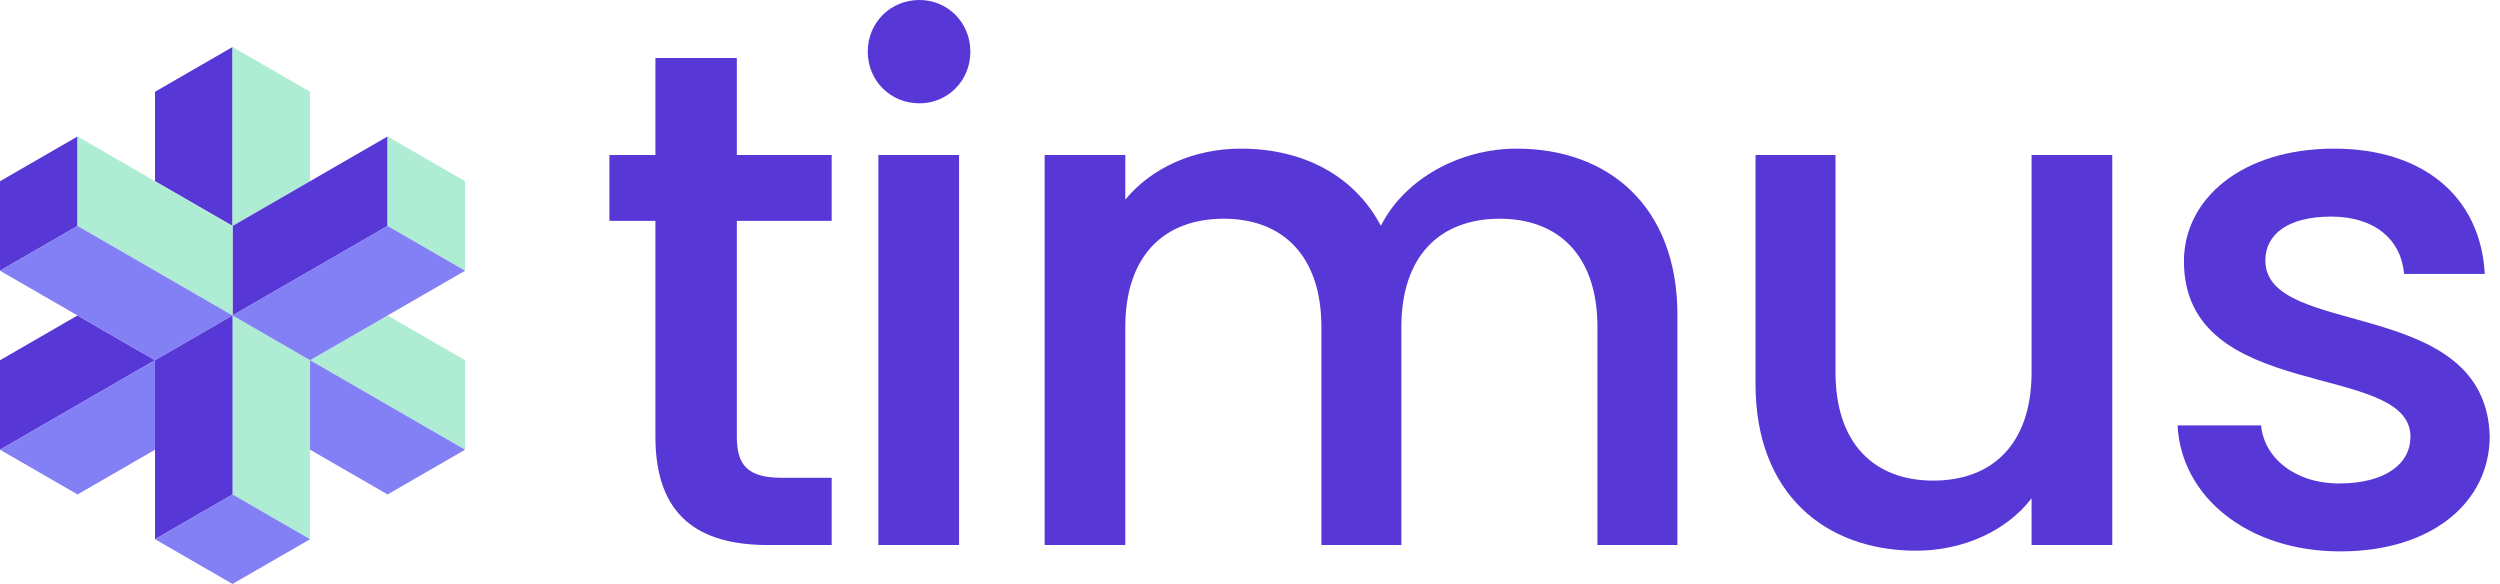
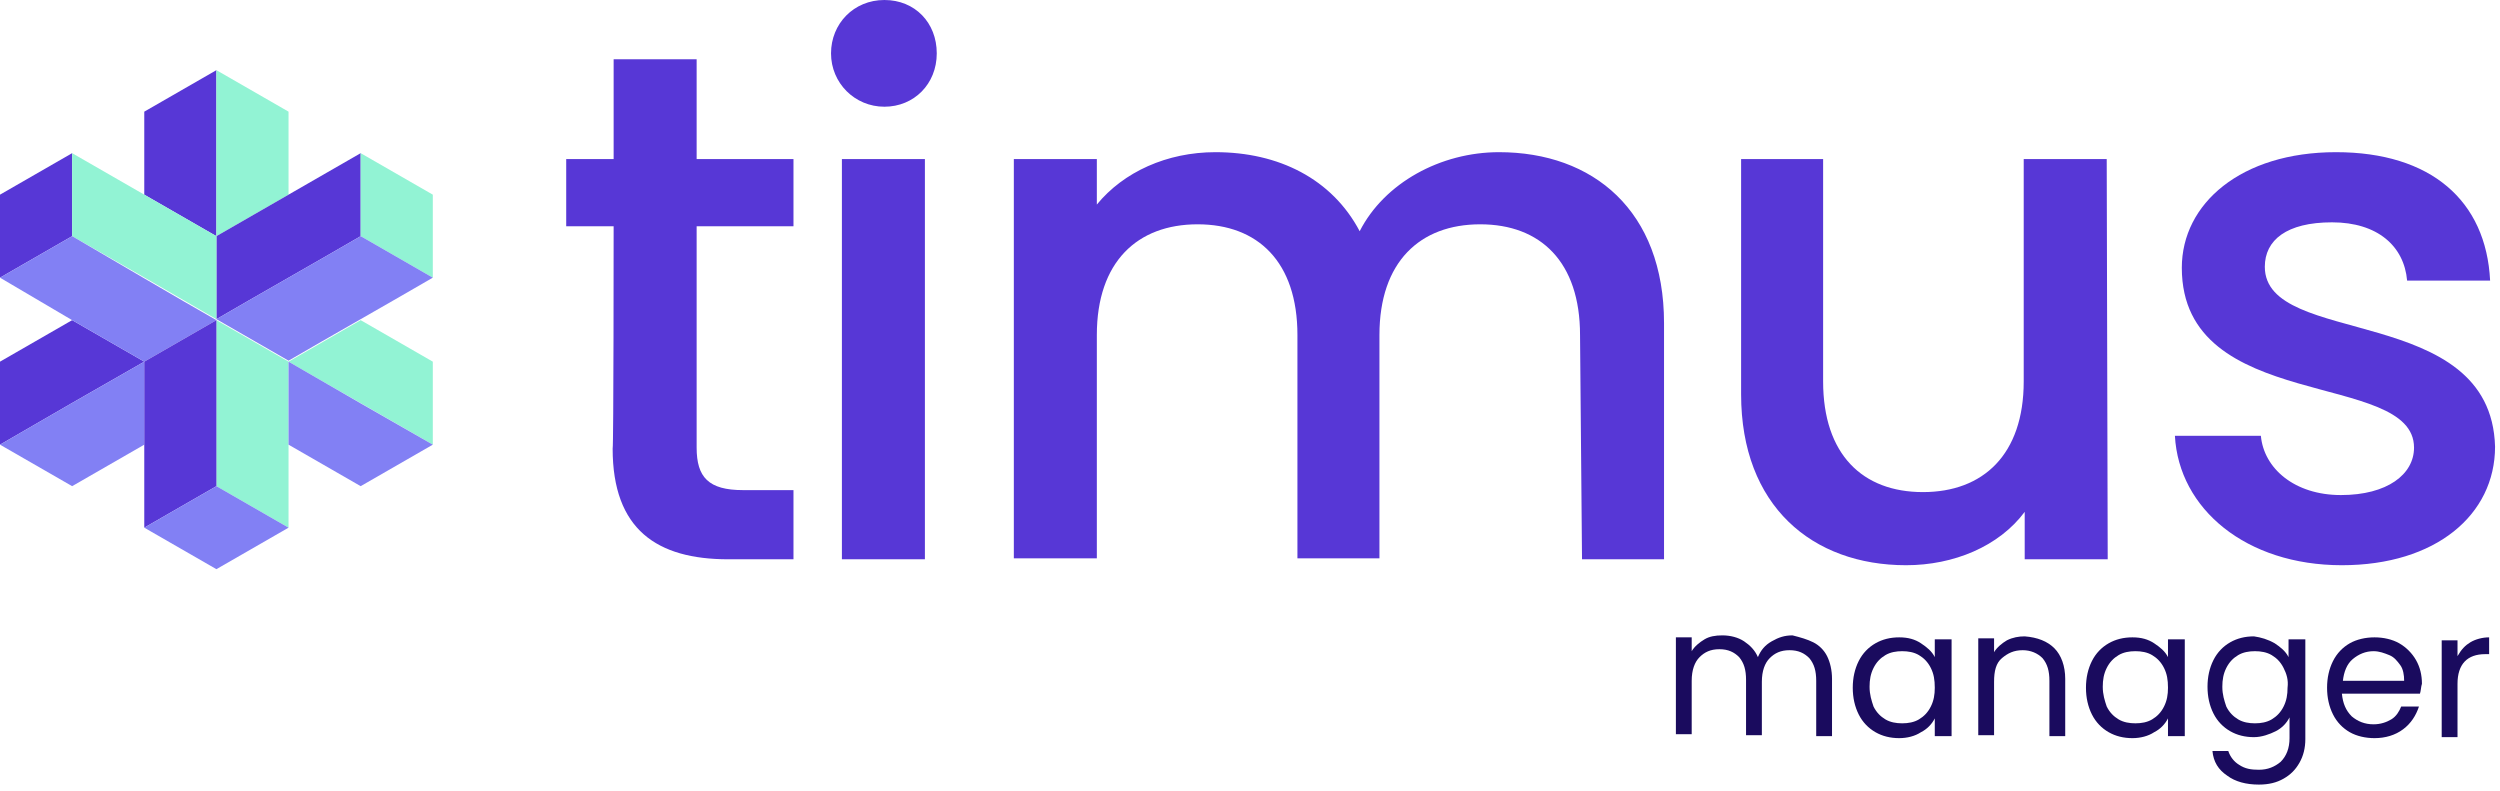
- <svg xmlns="http://www.w3.org/2000/svg" width="137" height="32" viewBox="0 0 137 32" fill="none">
-   <path d="M4.248 7.479V12.383L0.001 14.836V9.931L4.248 7.479Z" fill="#5737D6" />
-   <path d="M12.743 2.576V12.383C12.742 12.383 8.496 9.93 8.495 9.931V5.026L8.496 5.027L12.743 2.576Z" fill="#5737D6" />
-   <path d="M16.99 5.026V9.931L12.744 12.383H12.743V2.576L12.744 2.575L16.99 5.026Z" fill="#AEECD4" />
-   <path d="M21.238 7.479V12.383C19.12 13.606 14.861 16.067 12.744 17.287V12.383L16.99 9.931H16.991L21.238 7.479Z" fill="#5737D6" />
-   <path d="M25.487 9.931V14.836L21.239 12.383H21.238V7.479L25.486 9.931H25.487Z" fill="#AEECD4" />
-   <path d="M8.494 19.74C6.377 20.962 2.117 23.421 0.001 24.644H0V19.74L0.001 19.741C0.001 19.739 4.248 17.29 4.248 17.288L8.494 19.74Z" fill="#5737D6" />
-   <path d="M8.495 19.74V24.644L4.248 27.096H4.247V27.095L0.001 24.644C2.119 23.421 6.377 20.96 8.495 19.74Z" fill="#8280F4" />
-   <path d="M12.744 12.383V17.287H12.742C10.625 16.065 6.365 13.605 4.249 12.383H4.248V7.479L8.495 9.931H8.496V9.932C8.496 9.932 12.743 12.385 12.744 12.383Z" fill="#AEECD4" />
-   <path d="M12.742 17.287C12.742 17.288 8.495 19.738 8.495 19.739L4.25 17.287H4.247L0.001 14.836L4.248 12.383H4.249C6.366 13.606 10.626 16.065 12.742 17.287Z" fill="#8280F4" />
-   <path d="M16.991 24.644V29.549L12.744 27.096H12.743V17.289L12.744 17.288L16.989 19.74H16.99V24.644H16.991Z" fill="#AEECD4" />
-   <path d="M25.486 19.74V24.644C23.369 23.421 19.109 20.962 16.992 19.74C16.992 19.739 21.239 17.289 21.239 17.288L25.485 19.74H25.486Z" fill="#AEECD4" />
-   <path d="M25.486 24.644L21.239 27.096H21.238V27.095C21.238 27.096 16.991 24.642 16.991 24.644V19.74L16.992 19.741L16.993 19.74C19.109 20.962 23.369 23.422 25.486 24.644Z" fill="#8280F4" />
-   <path d="M25.487 14.836C23.368 16.06 19.108 18.515 16.991 19.739L12.745 17.287C14.862 16.065 19.122 13.606 21.238 12.383H21.239L25.487 14.836Z" fill="#8280F4" />
-   <path d="M12.743 17.289V27.096L8.496 29.549V24.644H8.495V19.74L8.496 19.741C8.495 19.74 12.743 17.29 12.743 17.289Z" fill="#5737D6" />
-   <path d="M16.991 29.549C16.99 29.547 12.744 32.004 12.742 32L8.496 29.549L12.743 27.096H12.744L16.991 29.549Z" fill="#8280F4" />
-   <path d="M35.917 12.102H33.396V8.495H35.917V3.18H40.378V8.495H45.576V12.102H40.378V23.933C40.378 25.523 40.998 26.183 42.86 26.183H45.576V29.867H42.085C38.283 29.867 35.917 28.277 35.917 23.933V12.102Z" fill="#5737D6" />
-   <path d="M48.135 8.495H52.557V29.867H48.135V8.495ZM47.553 2.831C47.553 1.241 48.794 0 50.385 0C51.936 0 53.177 1.241 53.177 2.831C53.177 4.422 51.936 5.663 50.385 5.663C48.794 5.663 47.553 4.422 47.553 2.831Z" fill="#5737D6" />
-   <path d="M87.54 17.921C87.54 14.002 85.406 11.986 82.187 11.986C78.929 11.986 76.795 14.002 76.795 17.921V29.867H72.412V17.921C72.412 14.002 70.279 11.986 67.059 11.986C63.801 11.986 61.667 14.002 61.667 17.921V29.867H57.246V8.495H61.667V10.938C63.103 9.193 65.43 8.145 67.99 8.145C71.365 8.145 74.196 9.58 75.671 12.374C76.989 9.775 80.015 8.145 83.118 8.145C88.122 8.145 91.923 11.287 91.923 17.261V29.867H87.54V17.921Z" fill="#5737D6" />
-   <path d="M115.752 29.867H111.33V27.307C109.934 29.13 107.529 30.178 105.008 30.178C100.004 30.178 96.203 27.036 96.203 21.062V8.495H100.586V20.403C100.586 24.32 102.719 26.337 105.939 26.337C109.197 26.337 111.33 24.32 111.33 20.403V8.495H115.752V29.867Z" fill="#5737D6" />
-   <path d="M128.253 30.216C123.132 30.216 119.525 27.191 119.331 23.312H123.908C124.063 25.058 125.731 26.493 128.175 26.493C130.735 26.493 132.093 25.407 132.093 23.933C132.093 19.743 119.68 22.148 119.68 14.313C119.68 10.899 122.861 8.145 127.904 8.145C132.752 8.145 135.933 10.745 136.166 15.011H131.744C131.589 13.149 130.153 11.869 127.749 11.869C125.382 11.869 124.141 12.839 124.141 14.274C124.141 18.58 136.204 16.175 136.437 23.894C136.437 27.501 133.295 30.216 128.253 30.216Z" fill="#5737D6" />
+ <svg xmlns="http://www.w3.org/2000/svg" width="253" height="80" viewBox="0 0 253 80" fill="none">
+   <path d="M7.3 15.5V23.9L0 28.1V19.7L7.3 15.5Z" fill="#5737D6" />
+   <path d="M21.9 7.1V23.9L14.6 19.7V11.3L21.9 7.1Z" fill="#5737D6" />
+   <path d="M29.2 11.3V19.7L21.9 23.9V7.1L29.2 11.3Z" fill="#92F3D4" />
+   <path d="M36.5 15.5V23.9C32.9 26 25.5 30.2 21.9 32.3V23.9L29.2 19.7L36.5 15.5Z" fill="#5737D6" />
+   <path d="M43.8 19.7V28.1L36.5 23.9V15.5L43.8 19.7Z" fill="#92F3D4" />
+   <path d="M14.6 36.6C10.9 38.7 3.6 42.9 0 45V36.6L7.3 32.4L14.6 36.6Z" fill="#5737D6" />
+   <path d="M14.6 36.6V45L7.3 49.2L0 45C3.6 42.9 10.9 38.7 14.6 36.6Z" fill="#8280F4" />
+   <path d="M21.9 23.9V32.3C18.3 30.2 11 26 7.3 23.9V15.5L14.6 19.7L21.9 23.9Z" fill="#92F3D4" />
+   <path d="M21.9 32.4L14.6 36.6L7.3 32.4L0 28.1L7.3 23.9C10.9 26 18.2 30.3 21.9 32.4Z" fill="#8280F4" />
+   <path d="M29.2 45V53.4L21.9 49.2V32.4L29.2 36.6V45Z" fill="#92F3D4" />
+   <path d="M43.8 36.6V45C40.2 42.9 32.8 38.7 29.2 36.6L36.5 32.4L43.8 36.6Z" fill="#92F3D4" />
+   <path d="M43.8 45L36.5 49.2L29.2 45V36.6C32.8 38.7 40.1 42.9 43.8 45Z" fill="#8280F4" />
+   <path d="M43.8 28.1C40.2 30.2 32.8 34.4 29.2 36.5L21.9 32.3C25.5 30.2 32.9 26 36.5 23.9L43.8 28.1Z" fill="#8280F4" />
+   <path d="M21.9 32.4V49.2L14.6 53.4V45V36.6L21.9 32.4Z" fill="#5737D6" />
+   <path d="M29.2 53.4L21.9 57.6L14.6 53.4L21.9 49.2L29.2 53.4Z" fill="#8280F4" />
+   <path d="M62.1 22.9H57.3V16.1H62.1V6H70.5V16.1H80.3V22.9H70.5V45.3C70.5 48.3 71.7 49.6 75.2 49.6H80.3V56.6H73.7C66.5 56.6 62 53.6 62 45.4C62.1 45.3 62.1 22.9 62.1 22.9Z" fill="#5737D6" />
+   <path d="M84.1 5.4C84.1 2.4 86.4 0 89.5 0C92.6 0 94.8 2.3 94.8 5.4C94.8 8.5 92.5 10.8 89.5 10.8C86.5 10.8 84.1 8.4 84.1 5.4ZM85.2 16.1H93.6V56.6H85.2V16.1Z" fill="#5737D6" />
+   <path d="M159.9 33.9C159.9 26.5 155.9 22.7 149.8 22.7C143.7 22.7 139.6 26.5 139.6 33.9V56.5H131.3V33.9C131.3 26.5 127.3 22.7 121.2 22.7C115.1 22.7 111 26.5 111 33.9V56.5H102.6V16.1H111V20.7C113.7 17.4 118.1 15.4 123 15.4C129.4 15.4 134.8 18.1 137.6 23.4C140.1 18.5 145.8 15.4 151.7 15.4C161.2 15.4 168.4 21.3 168.4 32.7V56.6H160.1L159.9 33.9Z" fill="#5737D6" />
+   <path d="M213.3 56.6H204.9V51.8C202.3 55.3 197.7 57.2 192.9 57.2C183.4 57.2 176.2 51.2 176.2 39.9V16.1H184.5V38.6C184.5 46 188.5 49.8 194.6 49.8C200.7 49.8 204.8 46 204.8 38.6V16.1H213.2L213.3 56.6Z" fill="#5737D6" />
+   <path d="M237 57.2C227.3 57.2 220.5 51.5 220.1 44.1H228.8C229.1 47.4 232.2 50.1 236.9 50.1C241.6 50.1 244.3 48 244.3 45.3C244.3 37.4 220.8 41.9 220.8 27.1C220.8 20.6 226.8 15.4 236.4 15.4C246 15.4 251.6 20.3 252 28.4H243.6C243.3 24.9 240.6 22.5 236 22.5C231.4 22.5 229.2 24.3 229.2 27C229.2 35.2 252.1 30.6 252.5 45.2C252.5 52.1 246.5 57.2 237 57.2Z" fill="#5737D6" />
+   <path d="M183.5 65C184.1 65.3 184.6 65.8 184.9 66.4C185.2 67 185.4 67.8 185.4 68.7V74.5H183.8V68.9C183.8 67.9 183.6 67.2 183.1 66.6C182.6 66.1 182 65.8 181.1 65.8C180.2 65.8 179.6 66.1 179.1 66.6C178.6 67.1 178.3 67.9 178.3 69V74.4H176.7V68.8C176.7 67.8 176.5 67.1 176 66.5C175.5 66 174.9 65.7 174 65.7C173.1 65.7 172.5 66 172 66.5C171.5 67 171.2 67.8 171.2 68.9V74.3H169.6V64.5H171.2V65.9C171.5 65.4 172 65 172.5 64.7C173 64.4 173.6 64.3 174.3 64.3C175.1 64.3 175.9 64.5 176.5 64.9C177.1 65.3 177.6 65.8 177.9 66.5C178.2 65.8 178.6 65.3 179.3 64.9C180 64.5 180.6 64.3 181.4 64.3C182.2 64.5 182.9 64.7 183.5 65Z" fill="#1A0B5E" />
+   <path d="M188.1 66.9C188.5 66.1 189.1 65.5 189.8 65.1C190.5 64.7 191.3 64.5 192.2 64.5C193.1 64.5 193.8 64.7 194.4 65.1C195 65.5 195.5 65.9 195.8 66.5V64.7H197.5V74.5H195.8V72.7C195.5 73.3 195 73.8 194.4 74.1C193.8 74.5 193 74.7 192.2 74.7C191.3 74.7 190.5 74.5 189.8 74.1C189.1 73.7 188.5 73.1 188.1 72.3C187.7 71.5 187.5 70.6 187.5 69.6C187.5 68.6 187.7 67.7 188.1 66.9ZM195.4 67.6C195.1 67 194.7 66.6 194.2 66.3C193.7 66 193.1 65.9 192.5 65.9C191.9 65.9 191.3 66 190.8 66.3C190.3 66.6 189.9 67 189.6 67.6C189.3 68.2 189.2 68.8 189.2 69.5C189.2 70.3 189.4 70.9 189.6 71.5C189.9 72.1 190.3 72.5 190.8 72.8C191.3 73.1 191.9 73.2 192.5 73.2C193.1 73.2 193.7 73.1 194.2 72.8C194.7 72.5 195.1 72.1 195.4 71.5C195.7 70.9 195.8 70.3 195.8 69.6C195.8 68.8 195.7 68.2 195.4 67.6Z" fill="#1A0B5E" />
+   <path d="M207.9 65.6C208.6 66.3 209 67.4 209 68.7V74.5H207.4V68.9C207.4 67.9 207.2 67.2 206.7 66.6C206.2 66.1 205.5 65.8 204.7 65.8C203.8 65.8 203.2 66.1 202.6 66.6C202 67.1 201.8 67.9 201.8 69V74.4H200.2V64.6H201.8V66C202.1 65.5 202.6 65.1 203.1 64.8C203.7 64.5 204.3 64.4 204.9 64.4C206.2 64.5 207.2 64.9 207.9 65.6Z" fill="#1A0B5E" />
+   <path d="M211.7 66.9C212.1 66.1 212.7 65.5 213.4 65.1C214.1 64.7 214.9 64.5 215.8 64.5C216.7 64.5 217.4 64.7 218 65.1C218.6 65.5 219.1 65.9 219.4 66.5V64.7H221.1V74.5H219.4V72.7C219.1 73.3 218.6 73.8 218 74.1C217.4 74.5 216.6 74.7 215.8 74.7C214.9 74.7 214.1 74.5 213.4 74.1C212.7 73.7 212.1 73.1 211.7 72.3C211.3 71.5 211.1 70.6 211.1 69.6C211.1 68.6 211.3 67.7 211.7 66.9ZM219 67.6C218.7 67 218.3 66.6 217.8 66.3C217.3 66 216.7 65.9 216.1 65.9C215.5 65.9 214.9 66 214.4 66.3C213.9 66.6 213.5 67 213.2 67.6C212.9 68.2 212.8 68.8 212.8 69.5C212.8 70.3 213 70.9 213.2 71.5C213.5 72.1 213.9 72.5 214.4 72.8C214.9 73.1 215.5 73.2 216.1 73.2C216.7 73.2 217.3 73.1 217.8 72.8C218.3 72.5 218.7 72.1 219 71.5C219.3 70.9 219.4 70.3 219.4 69.6C219.4 68.8 219.3 68.2 219 67.6Z" fill="#1A0B5E" />
+   <path d="M230.2 65.1C230.8 65.5 231.3 65.9 231.6 66.5V64.7H233.3V74.8C233.3 75.7 233.1 76.5 232.7 77.2C232.3 77.9 231.8 78.4 231.1 78.8C230.4 79.2 229.6 79.4 228.6 79.4C227.3 79.4 226.2 79.1 225.4 78.5C224.5 77.9 224 77.1 223.9 76H225.5C225.7 76.6 226.1 77.1 226.6 77.4C227.2 77.8 227.8 77.9 228.6 77.9C229.5 77.9 230.2 77.6 230.8 77.1C231.4 76.5 231.7 75.7 231.7 74.7V72.6C231.4 73.2 230.9 73.7 230.3 74C229.7 74.3 228.9 74.6 228.1 74.6C227.2 74.6 226.4 74.4 225.7 74C225 73.6 224.4 73 224 72.2C223.6 71.4 223.4 70.5 223.4 69.5C223.4 68.5 223.6 67.6 224 66.8C224.4 66 225 65.4 225.7 65C226.4 64.6 227.2 64.4 228.1 64.4C228.8 64.5 229.5 64.7 230.2 65.1ZM231.1 67.6C230.8 67 230.4 66.6 229.9 66.3C229.4 66 228.8 65.9 228.2 65.9C227.6 65.9 227 66 226.5 66.3C226 66.6 225.6 67 225.3 67.6C225 68.2 224.9 68.8 224.9 69.5C224.9 70.3 225.1 70.9 225.3 71.5C225.6 72.1 226 72.5 226.5 72.8C227 73.1 227.6 73.2 228.2 73.2C228.8 73.2 229.4 73.1 229.9 72.8C230.4 72.5 230.8 72.1 231.1 71.5C231.4 70.9 231.5 70.3 231.5 69.6C231.6 68.8 231.4 68.2 231.1 67.6Z" fill="#1A0B5E" />
+   <path d="M244.9 70.2H237C237.1 71.2 237.4 71.9 238 72.5C238.6 73 239.3 73.3 240.2 73.3C240.9 73.3 241.5 73.1 242 72.8C242.5 72.5 242.8 72 243 71.5H244.8C244.5 72.4 244 73.2 243.2 73.8C242.4 74.4 241.4 74.7 240.3 74.7C239.4 74.7 238.5 74.5 237.8 74.1C237.1 73.7 236.5 73.1 236.1 72.3C235.7 71.5 235.5 70.6 235.5 69.6C235.5 68.6 235.7 67.7 236.1 66.9C236.5 66.1 237.1 65.5 237.8 65.1C238.5 64.7 239.4 64.5 240.3 64.5C241.2 64.5 242.1 64.7 242.8 65.1C243.5 65.5 244.1 66.1 244.5 66.8C244.9 67.5 245.1 68.3 245.1 69.2C245 69.5 245 69.9 244.9 70.2ZM242.9 67.3C242.6 66.9 242.3 66.5 241.8 66.3C241.3 66.1 240.8 65.9 240.2 65.9C239.4 65.9 238.7 66.2 238.1 66.7C237.5 67.2 237.2 68 237.1 68.9H243.3C243.3 68.3 243.2 67.7 242.9 67.3Z" fill="#1A0B5E" />
+   <path d="M250 65C250.5 64.7 251.2 64.5 251.9 64.5V66.2H251.5C249.7 66.2 248.7 67.2 248.7 69.2V74.6H247.1V64.8H248.7V66.4C249.1 65.7 249.5 65.3 250 65Z" fill="#1A0B5E" />
</svg>
